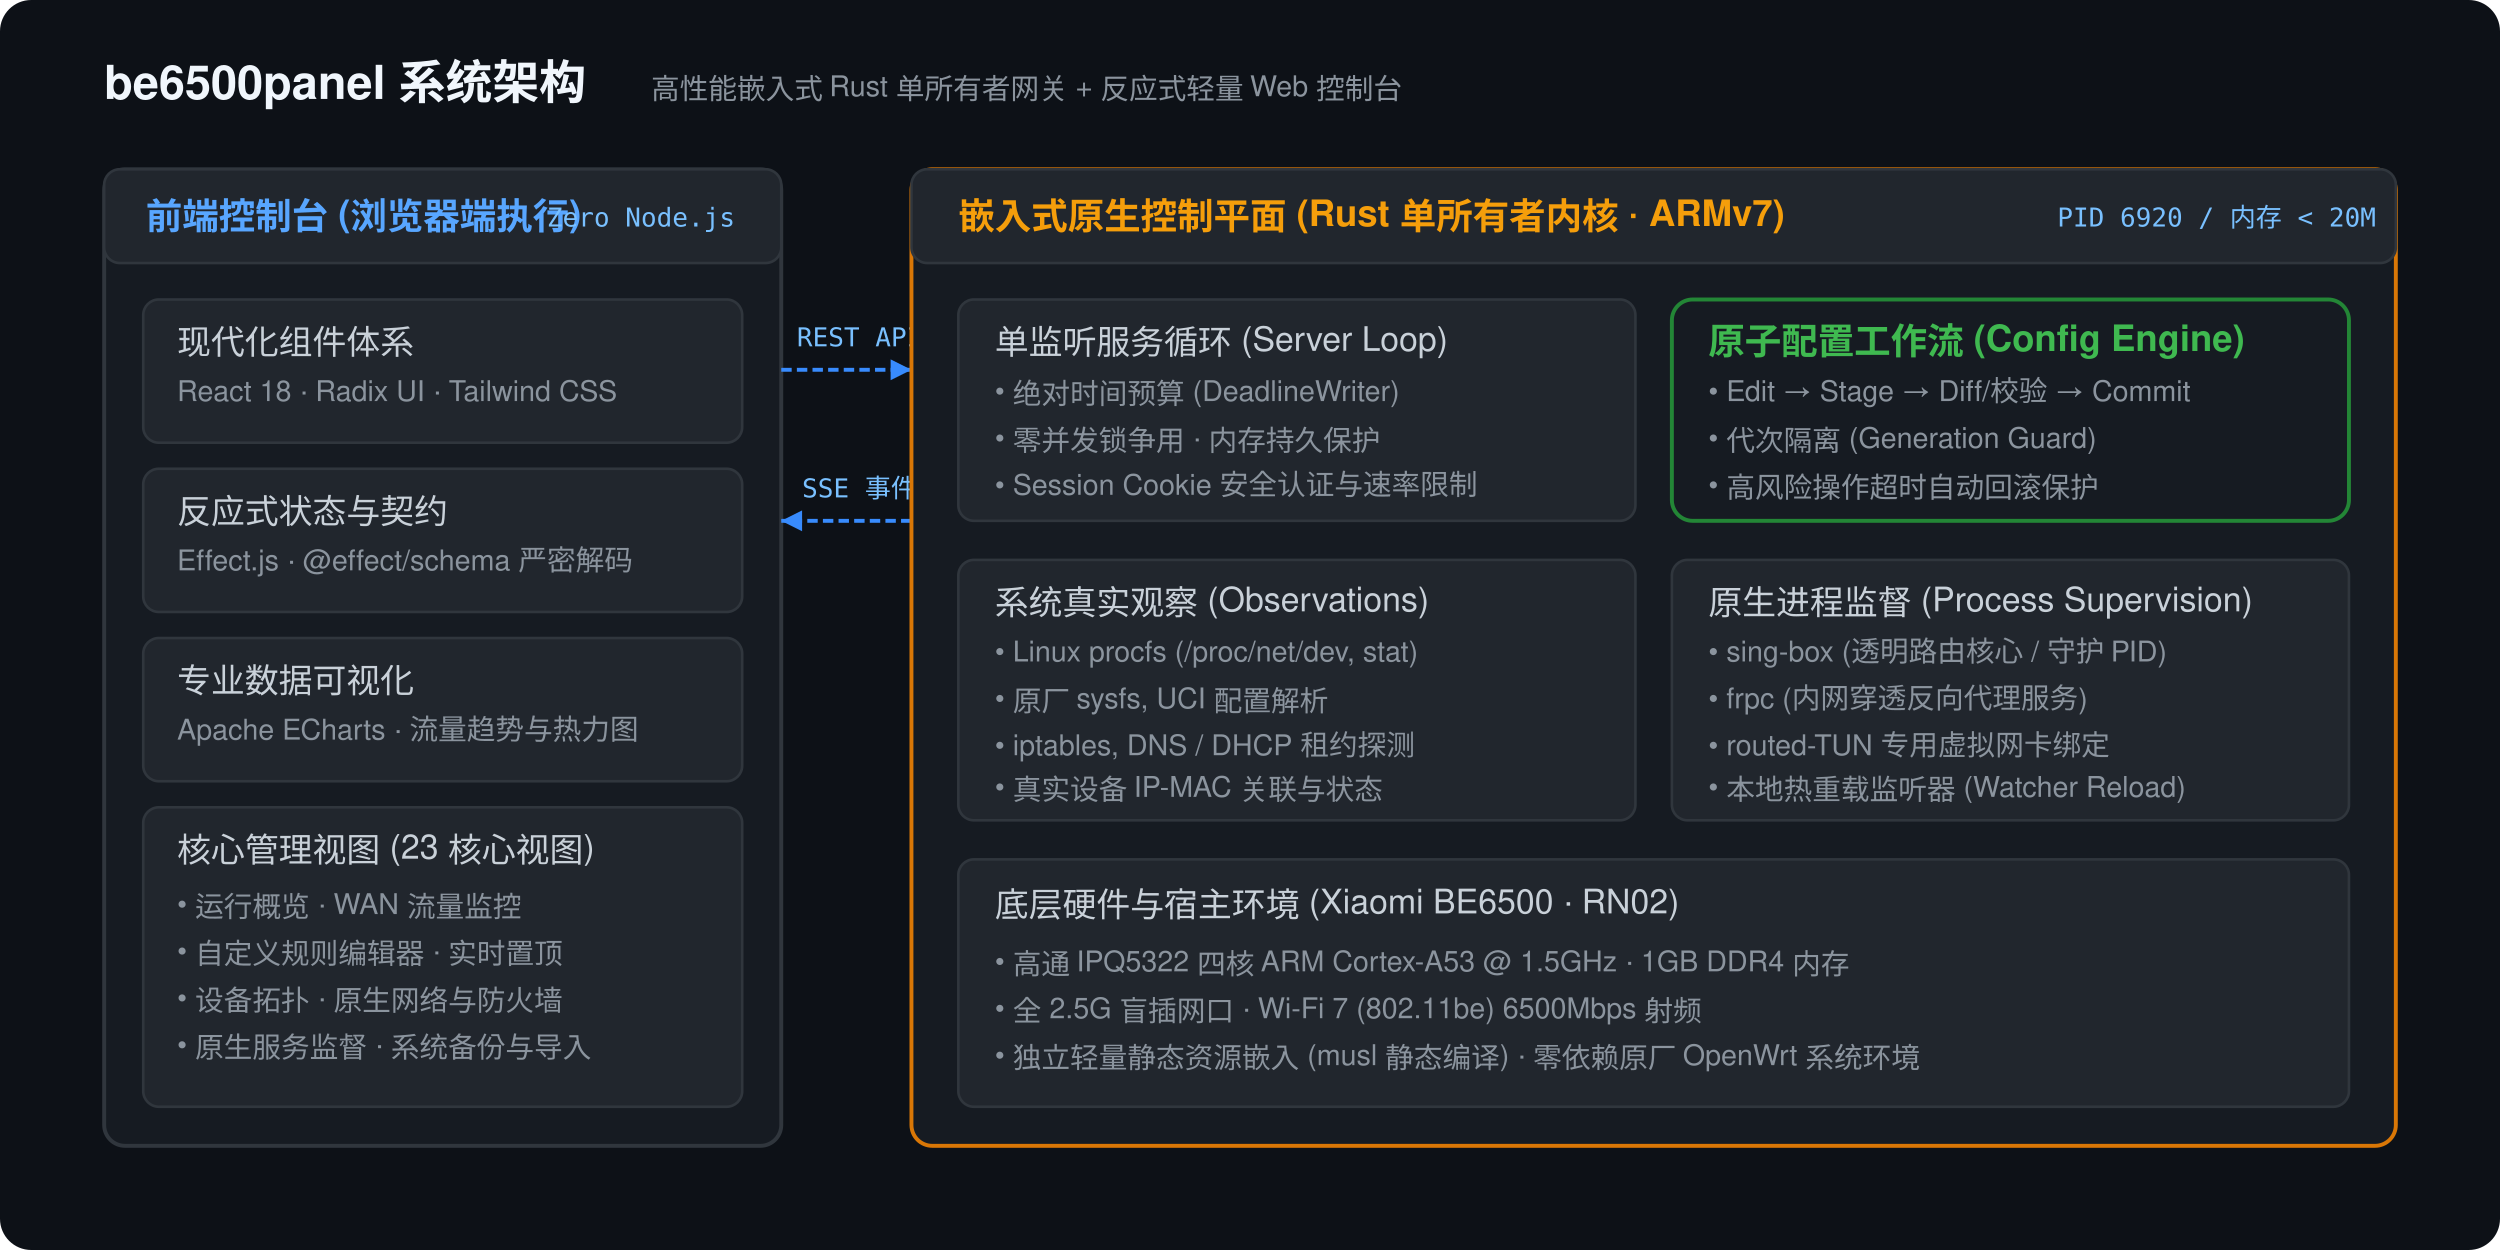
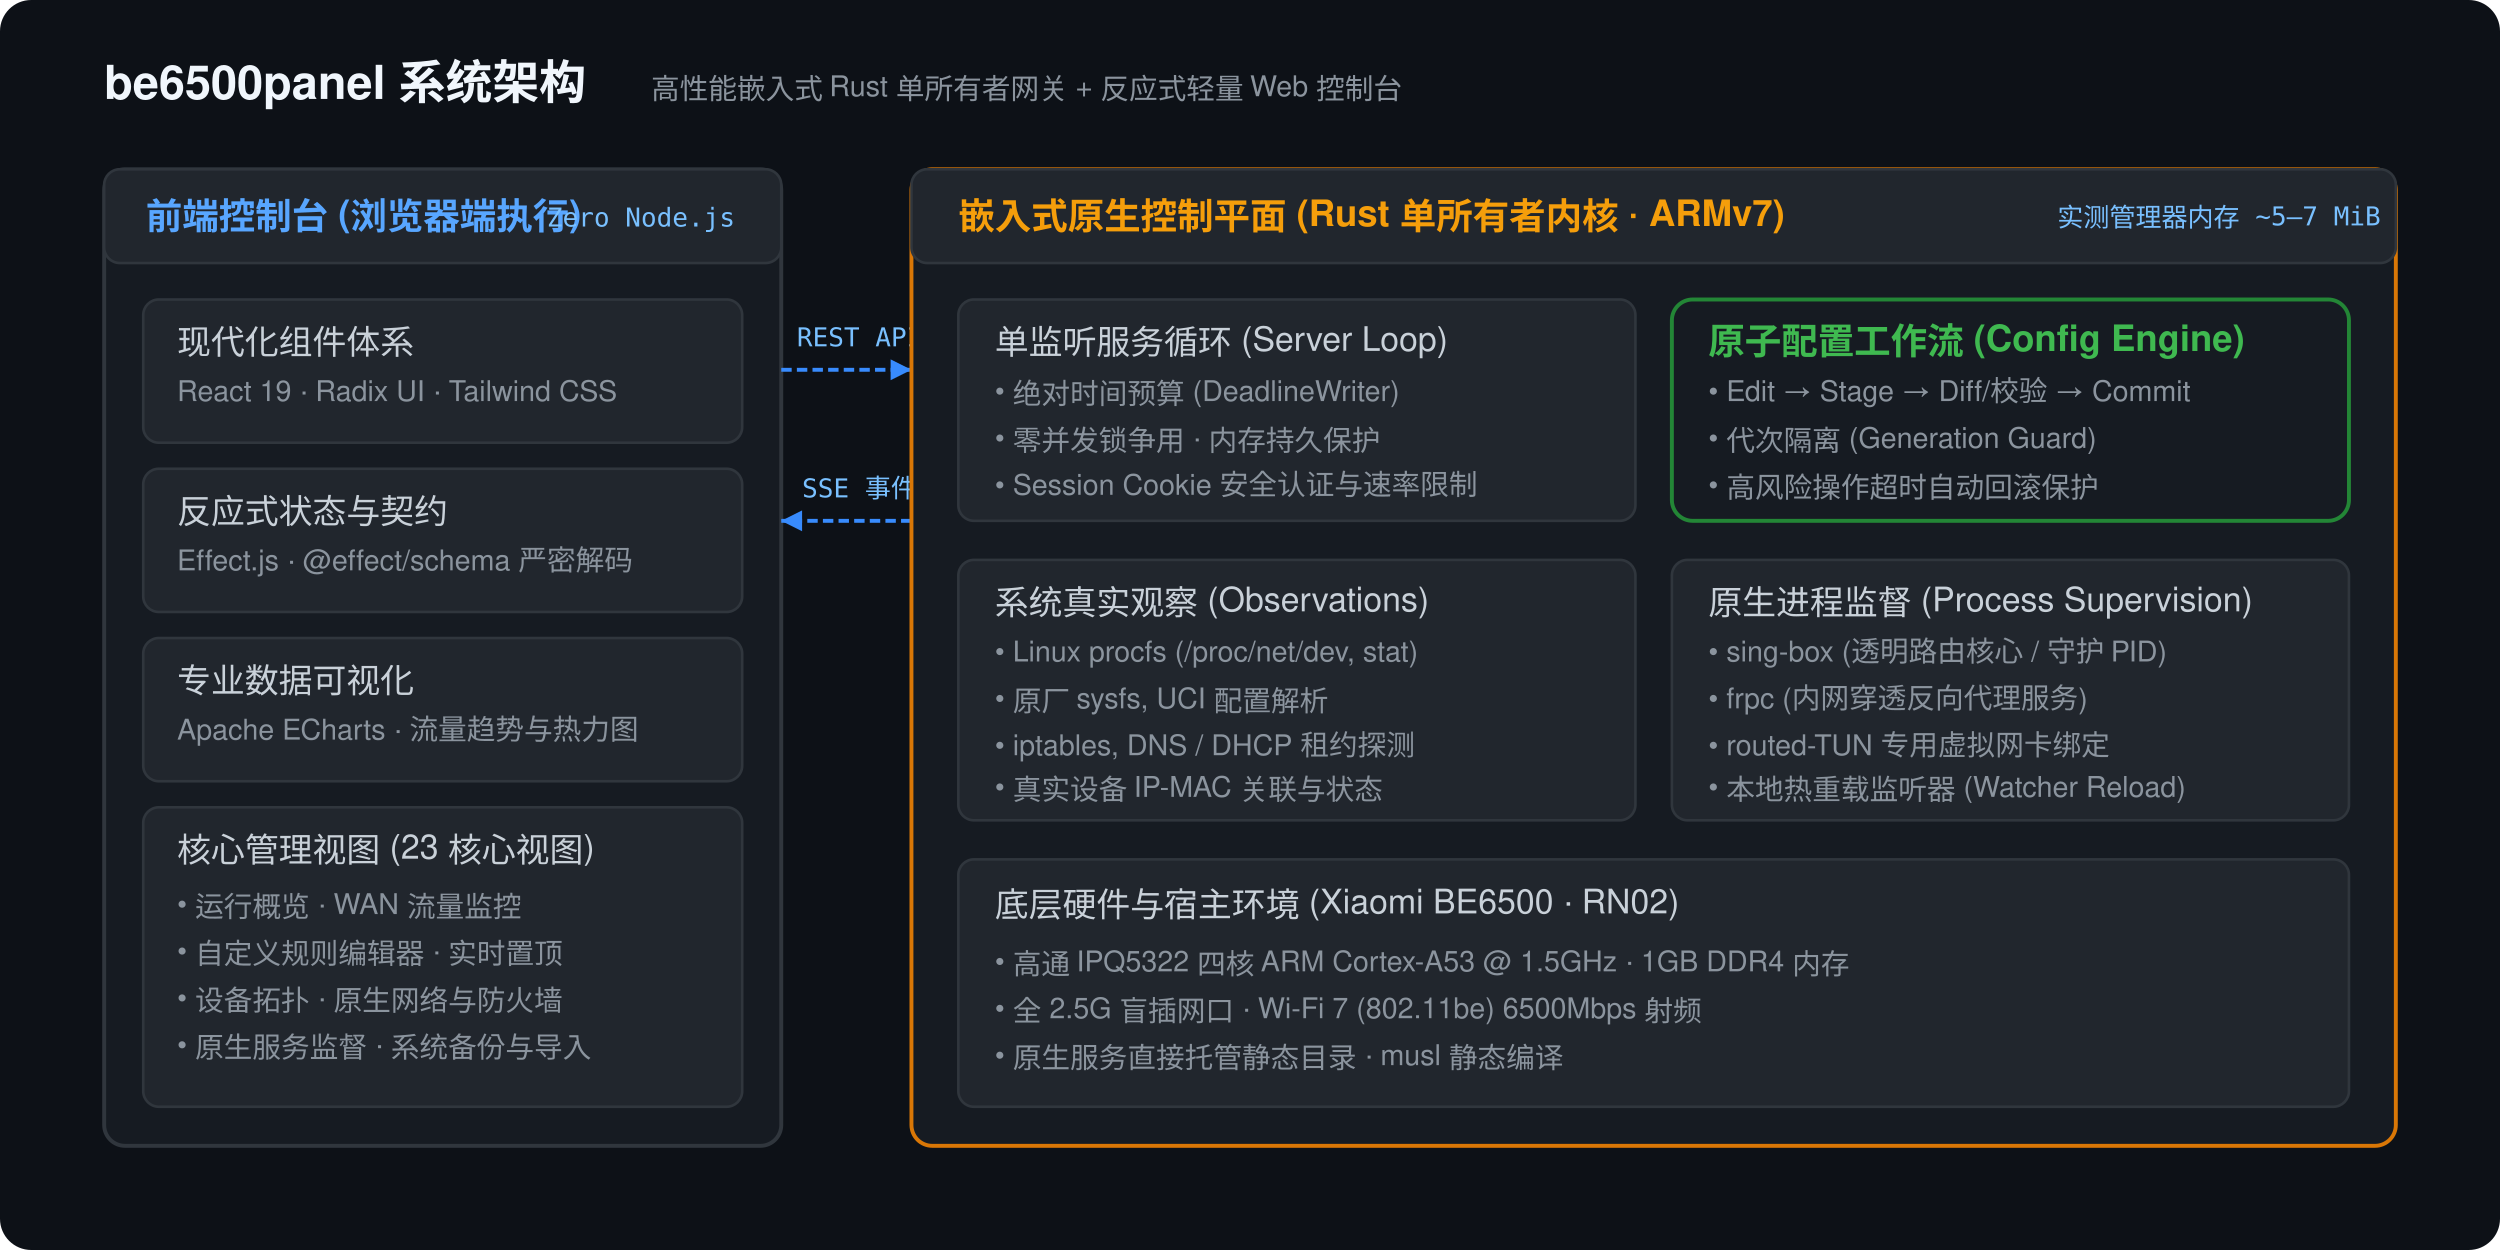
<svg xmlns="http://www.w3.org/2000/svg" viewBox="0 0 960 480" width="100%" height="100%">
  <defs>
    <style>
      .bg { fill: #0d1117; }
      .card { fill: #161b22; stroke: #30363d; stroke-width: 1.5; rx: 8px; }
      .subcard { fill: #21262d; stroke: #30363d; stroke-width: 1; rx: 6px; }
      .accent-card { fill: #161b22; stroke: #238636; stroke-width: 1.5; rx: 8px; }
      .rust-card { fill: #161b22; stroke: #d97706; stroke-width: 1.5; rx: 8px; }
      .text-title { font-family: -apple-system, BlinkMacSystemFont, "Segoe UI", Helvetica, Arial, sans-serif; font-size: 14px; font-weight: 600; fill: #58a6ff; }
      .text-rust { font-family: -apple-system, BlinkMacSystemFont, "Segoe UI", Helvetica, Arial, sans-serif; font-size: 14px; font-weight: 600; fill: #f59e0b; }
      .text-green { font-family: -apple-system, BlinkMacSystemFont, "Segoe UI", Helvetica, Arial, sans-serif; font-size: 14px; font-weight: 600; fill: #3fb950; }
      .text-main { font-family: -apple-system, BlinkMacSystemFont, "Segoe UI", Helvetica, Arial, sans-serif; font-size: 13px; font-weight: 500; fill: #c9d1d9; }
      .text-sub { font-family: -apple-system, BlinkMacSystemFont, "Segoe UI", Helvetica, Arial, sans-serif; font-size: 11px; fill: #8b949e; }
      .text-badge { font-family: ui-monospace, SFMono-Regular, Menlo, monospace; font-size: 10px; fill: #79c0ff; }
      .flow-line { stroke: #388bfd; stroke-width: 1.5; stroke-dasharray: 4 2; fill: none; }
      .arrow { fill: #388bfd; }
    </style>
  </defs>
  <rect width="100%" height="100%" class="bg" rx="12" />
  <text x="40" y="38" font-family="-apple-system, BlinkMacSystemFont, 'Segoe UI', Helvetica, sans-serif" font-size="18" font-weight="600" fill="#f0f6fc">be6500panel 系统架构</text>
  <text x="250" y="38" class="text-sub">高性能嵌入式 Rust 单所有者网关 + 反应式轻量 Web 控制台</text>
  <rect x="40" y="65" width="260" height="375" class="card" />
  <rect x="40" y="65" width="260" height="36" class="subcard" rx="8" />
  <text x="56" y="88" class="text-title">前端控制台 (浏览器端执行)</text>
  <text x="210" y="87" class="text-badge">Zero Node.js</text>
  <rect x="55" y="115" width="230" height="55" class="subcard" />
  <text x="68" y="136" class="text-main">现代化组件体系</text>
-   <text x="68" y="154" class="text-sub">React 18 · Radix UI · Tailwind CSS</text>
+   <text x="68" y="154" class="text-sub">React 19 · Radix UI · Tailwind CSS</text>
  <rect x="55" y="180" width="230" height="55" class="subcard" />
  <text x="68" y="201" class="text-main">反应式状态与契约</text>
  <text x="68" y="219" class="text-sub">Effect.js · @effect/schema 严密解码</text>
  <rect x="55" y="245" width="230" height="55" class="subcard" />
  <text x="68" y="266" class="text-main">专业数据可视化</text>
  <text x="68" y="284" class="text-sub">Apache ECharts · 流量趋势与热力图</text>
  <rect x="55" y="310" width="230" height="115" class="subcard" />
  <text x="68" y="331" class="text-main">核心管理视图 (23 核心视图)</text>
  <text x="68" y="351" class="text-sub">• 运行概览 · WAN 流量监控</text>
  <text x="68" y="369" class="text-sub">• 自定义规则编辑器 · 实时置顶</text>
  <text x="68" y="387" class="text-sub">• 设备拓扑 · 原生网络与防火墙</text>
  <text x="68" y="405" class="text-sub">• 原生服务监督 · 系统备份与导入</text>
  <path d="M 300 142 L 350 142" class="flow-line" />
  <path d="M 350 142 L 342 138 L 342 146 Z" class="arrow" />
  <text x="306" y="133" class="text-badge">REST API</text>
  <path d="M 350 200 L 300 200" class="flow-line" />
  <path d="M 300 200 L 308 196 L 308 204 Z" class="arrow" />
  <text x="308" y="191" class="text-badge">SSE 事件流</text>
  <rect x="350" y="65" width="570" height="375" class="rust-card" />
  <rect x="350" y="65" width="570" height="36" class="subcard" rx="8" />
  <text x="368" y="88" class="text-rust">嵌入式原生控制平面 (Rust 单所有者内核 · ARMv7)</text>
-   <text x="790" y="87" class="text-badge">PID 6920 / 内存 &lt; 20M</text>
+   <text x="790" y="87" class="text-badge">实测管理器内存 ~5–7 MiB</text>
  <rect x="368" y="115" width="260" height="85" class="subcard" />
  <text x="382" y="136" class="text-main">单监听服务循环 (Server Loop)</text>
  <text x="382" y="154" class="text-sub">• 绝对时间预算 (DeadlineWriter)</text>
  <text x="382" y="172" class="text-sub">• 零并发锁争用 · 内存持久保护</text>
  <text x="382" y="190" class="text-sub">• Session Cookie 安全认证与速率限制</text>
  <rect x="642" y="115" width="260" height="85" class="accent-card" />
  <text x="656" y="136" class="text-green">原子配置工作流 (Config Engine)</text>
  <text x="656" y="154" class="text-sub">• Edit → Stage → Diff/校验 → Commit</text>
  <text x="656" y="172" class="text-sub">• 代次隔离 (Generation Guard)</text>
  <text x="656" y="190" class="text-sub">• 高风险操作超时自动回滚保护</text>
  <rect x="368" y="215" width="260" height="100" class="subcard" />
  <text x="382" y="236" class="text-main">系统真实观察 (Observations)</text>
  <text x="382" y="254" class="text-sub">• Linux procfs (/proc/net/dev, stat)</text>
  <text x="382" y="272" class="text-sub">• 原厂 sysfs, UCI 配置解析</text>
  <text x="382" y="290" class="text-sub">• iptables, DNS / DHCP 租约探测</text>
  <text x="382" y="306" class="text-sub">• 真实设备 IP-MAC 关联与状态</text>
  <rect x="642" y="215" width="260" height="100" class="subcard" />
  <text x="656" y="236" class="text-main">原生进程监督 (Process Supervision)</text>
  <text x="656" y="254" class="text-sub">• sing-box (透明路由核心 / 守护 PID)</text>
  <text x="656" y="272" class="text-sub">• frpc (内网穿透反向代理服务)</text>
  <text x="656" y="290" class="text-sub">• routed-TUN 专用虚拟网卡绑定</text>
  <text x="656" y="306" class="text-sub">• 本地热重载监听器 (Watcher Reload)</text>
  <rect x="368" y="330" width="534" height="95" class="subcard" />
  <text x="382" y="352" class="text-main">底层硬件与宿主环境 (Xiaomi BE6500 · RN02)</text>
  <text x="382" y="373" class="text-sub">• 高通 IPQ5322 四核 ARM Cortex-A53 @ 1.5GHz · 1GB DDR4 内存</text>
  <text x="382" y="391" class="text-sub">• 全 2.5G 盲插网口 · Wi-Fi 7 (802.11be) 6500Mbps 射频</text>
-   <text x="382" y="409" class="text-sub">• 独立轻量静态资源嵌入 (musl 静态编译) · 零依赖原厂 OpenWrt 系统环境</text>
+   <text x="382" y="409" class="text-sub">• 原生服务直接托管静态目录 · musl 静态编译</text>
</svg>
